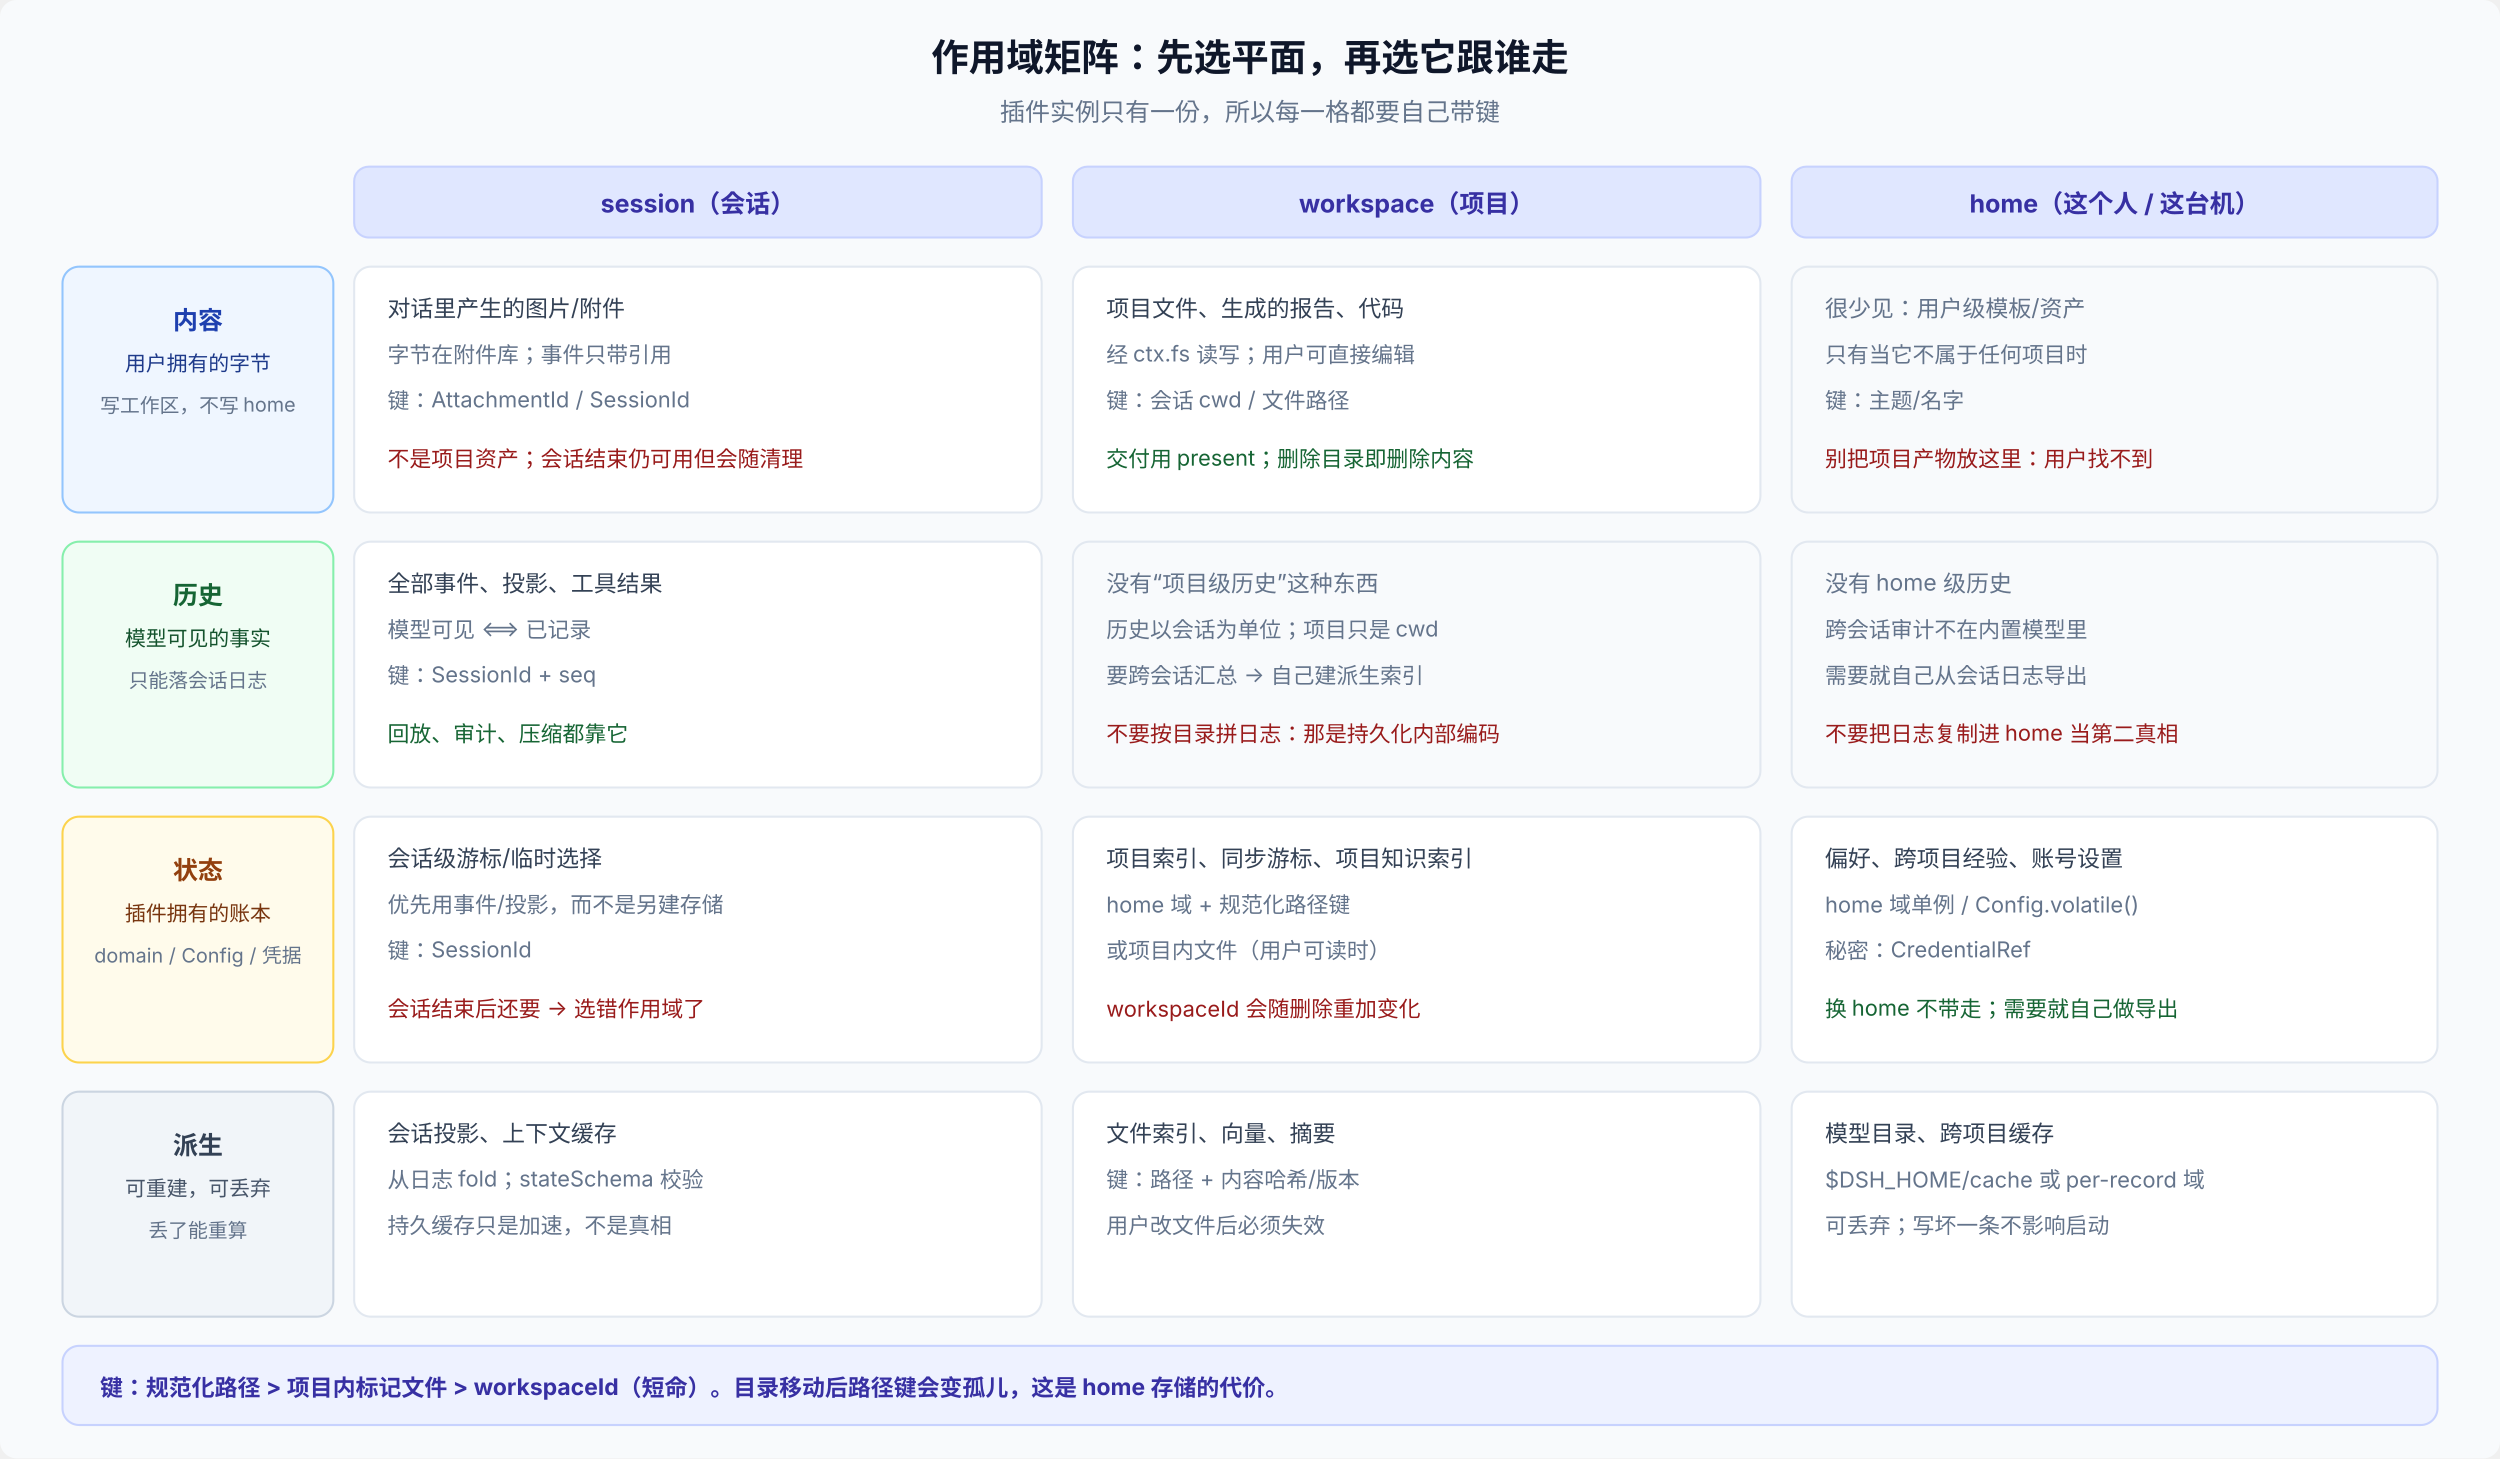
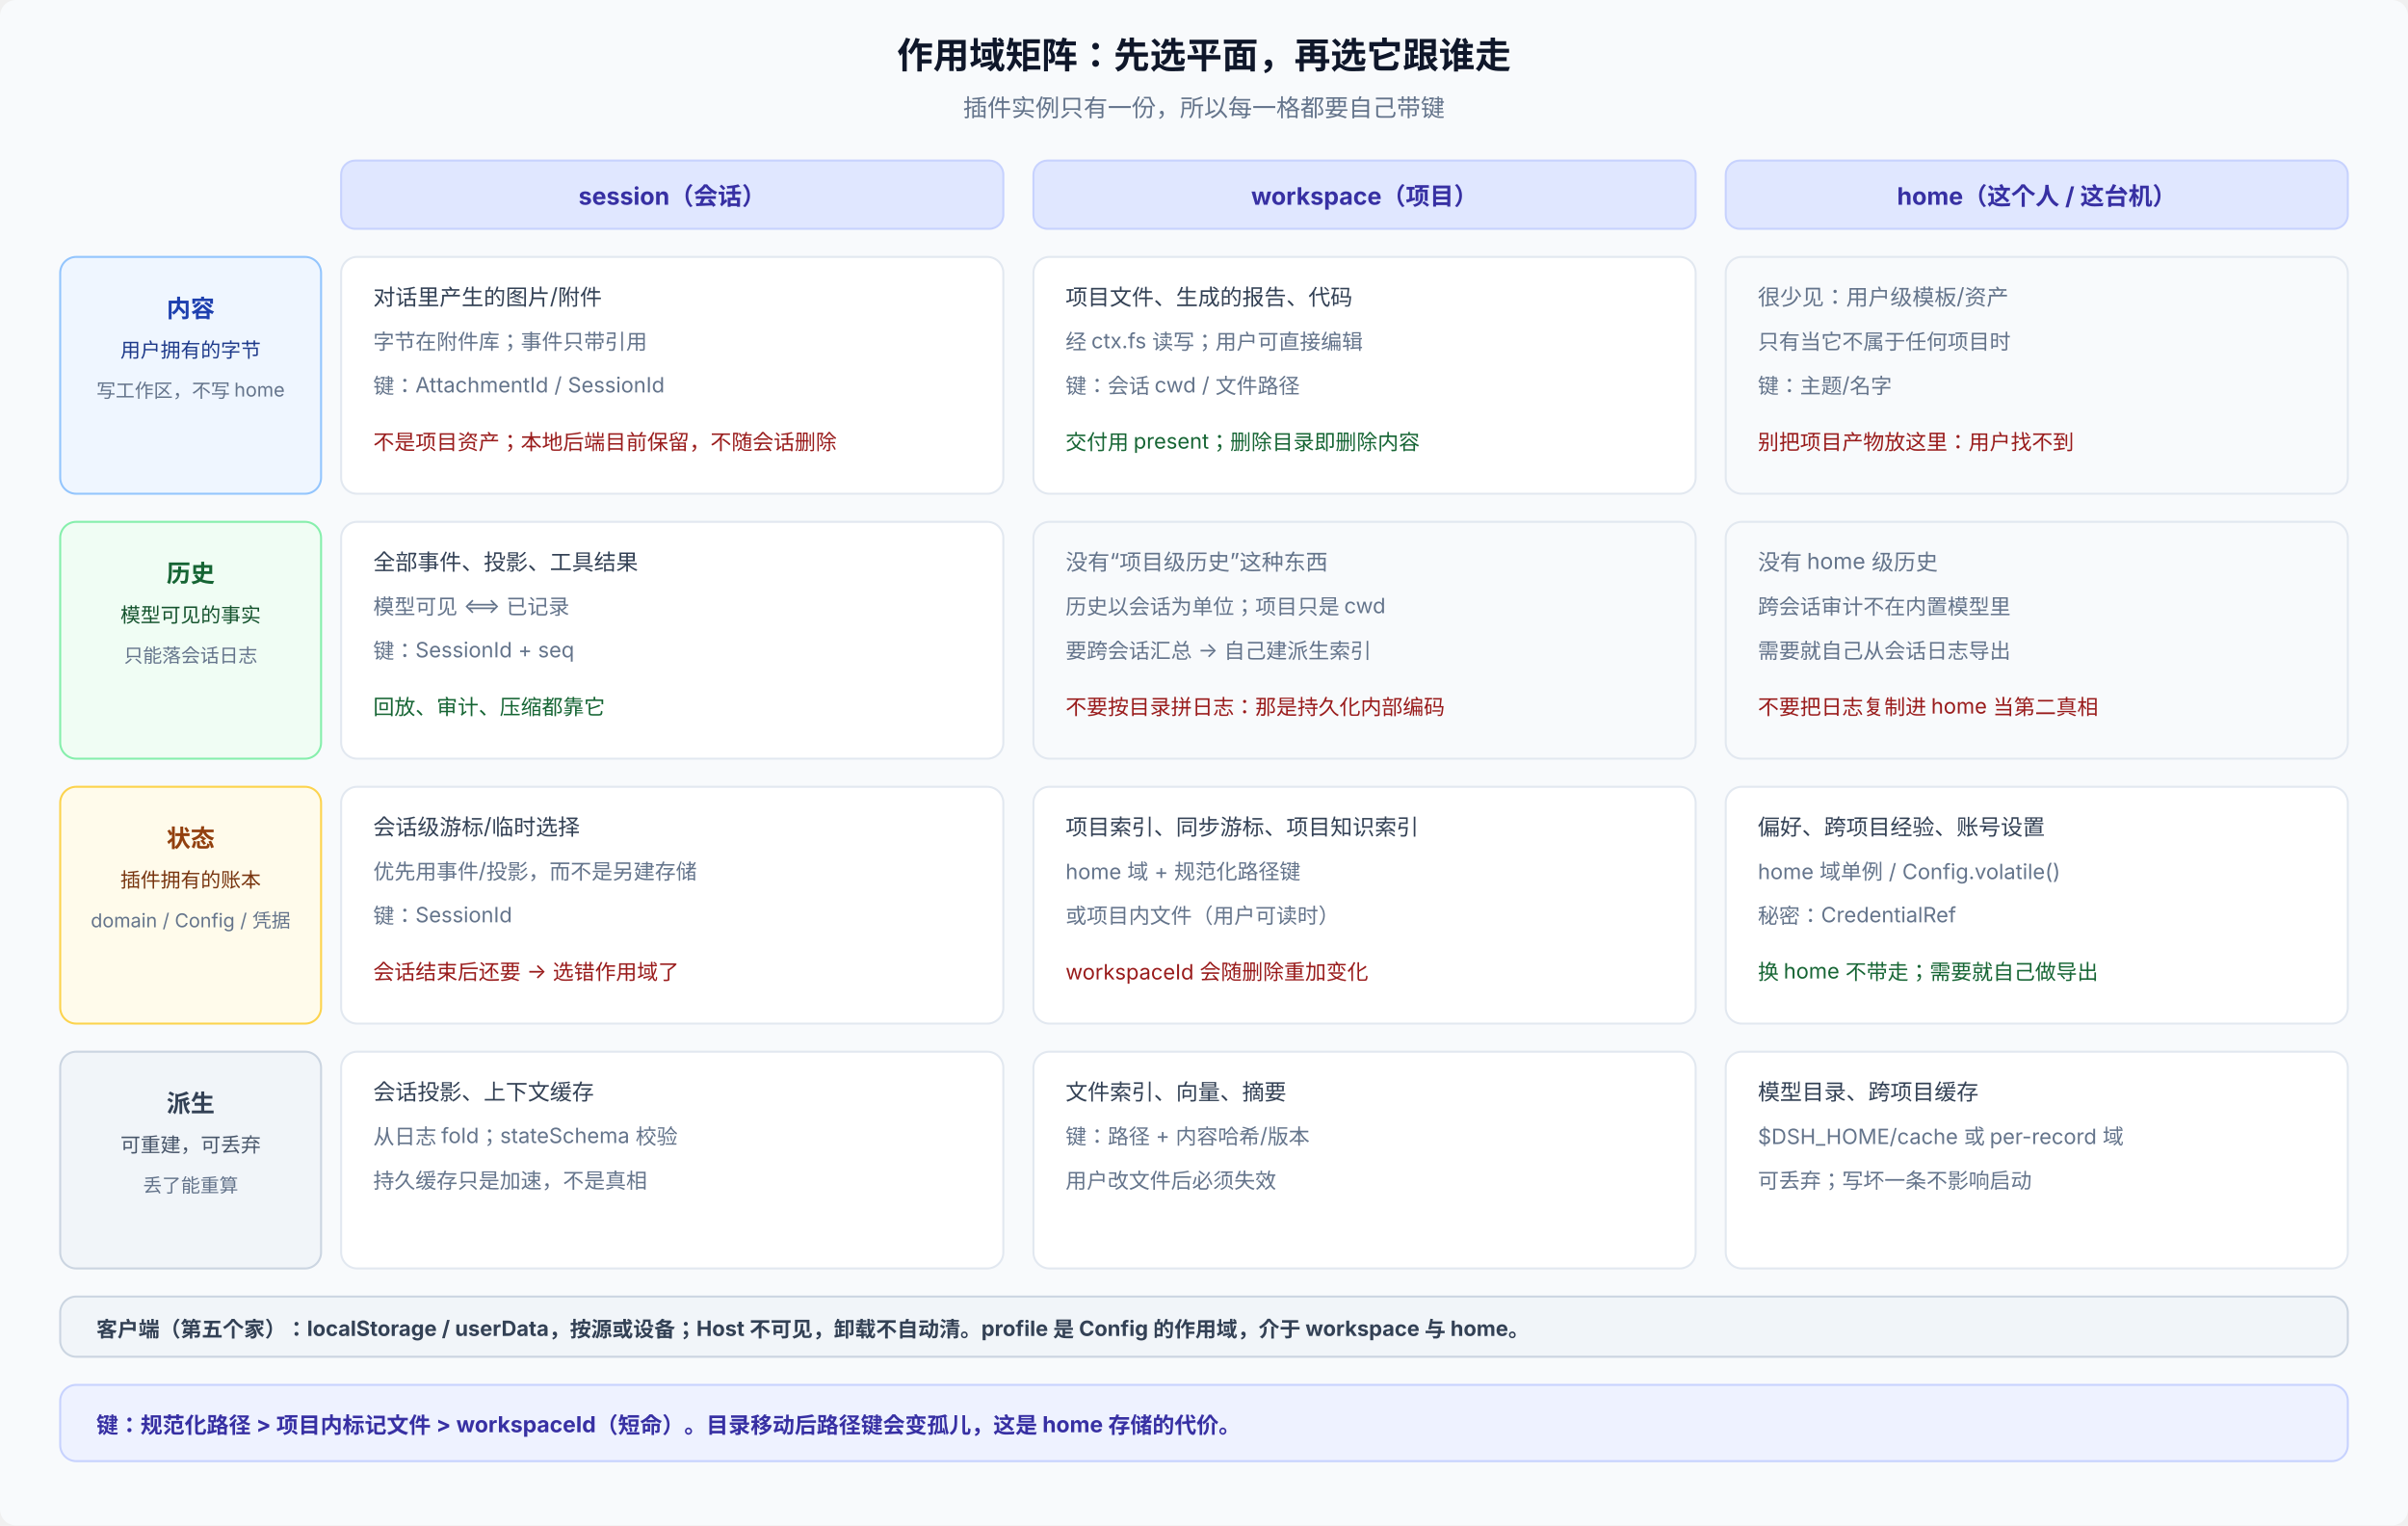
- <svg xmlns="http://www.w3.org/2000/svg" viewBox="0 0 1200 700" width="1200" height="700" font-family="system-ui, -apple-system, 'PingFang SC', 'Noto Sans SC', sans-serif" font-size="12">
-   <rect width="1200" height="700" rx="8" fill="#f8fafc" />
+ <svg xmlns="http://www.w3.org/2000/svg" viewBox="0 0 1200 760" width="1200" height="760" font-family="system-ui, -apple-system, 'PingFang SC', 'Noto Sans SC', sans-serif" font-size="12">
+   <rect width="1200" height="760" rx="8" fill="#f8fafc" />
  <text x="600" y="34" text-anchor="middle" font-size="18" font-weight="700" fill="#0f172a">作用域矩阵：先选平面，再选它跟谁走</text>
  <text x="600" y="58" text-anchor="middle" fill="#64748b">插件实例只有一份，所以每一格都要自己带键</text>
  <rect x="170" y="80" width="330" height="34" rx="7" fill="#e0e7ff" stroke="#c7d2fe" />
  <text x="335" y="102" text-anchor="middle" font-size="12" font-weight="700" fill="#3730a3">session（会话）</text>
  <rect x="515" y="80" width="330" height="34" rx="7" fill="#e0e7ff" stroke="#c7d2fe" />
  <text x="680" y="102" text-anchor="middle" font-size="12" font-weight="700" fill="#3730a3">workspace（项目）</text>
  <rect x="860" y="80" width="310" height="34" rx="7" fill="#e0e7ff" stroke="#c7d2fe" />
  <text x="1015" y="102" text-anchor="middle" font-size="12" font-weight="700" fill="#3730a3">home（这个人 / 这台机）</text>
  <rect x="30" y="128" width="130" height="118" rx="8" fill="#eff6ff" stroke="#93c5fd" />
  <text x="95" y="158" text-anchor="middle" font-size="12" font-weight="700" fill="#1e40af">内容</text>
  <text x="95" y="178" text-anchor="middle" font-size="10" fill="#1e3a8a">用户拥有的字节</text>
  <text x="95" y="198" text-anchor="middle" font-size="9.5" fill="#64748b">写工作区，不写 home</text>
  <rect x="170" y="128" width="330" height="118" rx="8" fill="#ffffff" stroke="#e2e8f0" />
  <text x="186" y="152" font-size="11" fill="#334155">对话里产生的图片/附件</text>
  <text x="186" y="174" font-size="10.5" fill="#64748b">字节在附件库；事件只带引用</text>
  <text x="186" y="196" font-size="10.5" fill="#64748b">键：AttachmentId / SessionId</text>
-   <text x="186" y="224" font-size="10.5" fill="#991b1b">不是项目资产；会话结束仍可用但会随清理</text>
+   <text x="186" y="224" font-size="10.5" fill="#991b1b">不是项目资产；本地后端目前保留，不随会话删除</text>
  <rect x="515" y="128" width="330" height="118" rx="8" fill="#ffffff" stroke="#e2e8f0" />
  <text x="531" y="152" font-size="11" fill="#334155">项目文件、生成的报告、代码</text>
  <text x="531" y="174" font-size="10.5" fill="#64748b">经 ctx.fs 读写；用户可直接编辑</text>
  <text x="531" y="196" font-size="10.5" fill="#64748b">键：会话 cwd / 文件路径</text>
  <text x="531" y="224" font-size="10.5" fill="#166534">交付用 present；删除目录即删除内容</text>
  <rect x="860" y="128" width="310" height="118" rx="8" fill="#f8fafc" stroke="#e2e8f0" />
  <text x="876" y="152" font-size="11" fill="#64748b">很少见：用户级模板/资产</text>
  <text x="876" y="174" font-size="10.5" fill="#64748b">只有当它不属于任何项目时</text>
  <text x="876" y="196" font-size="10.5" fill="#64748b">键：主题/名字</text>
  <text x="876" y="224" font-size="10.5" fill="#991b1b">别把项目产物放这里：用户找不到</text>
  <rect x="30" y="260" width="130" height="118" rx="8" fill="#f0fdf4" stroke="#86efac" />
  <text x="95" y="290" text-anchor="middle" font-size="12" font-weight="700" fill="#166534">历史</text>
  <text x="95" y="310" text-anchor="middle" font-size="10" fill="#14532d">模型可见的事实</text>
  <text x="95" y="330" text-anchor="middle" font-size="9.5" fill="#64748b">只能落会话日志</text>
  <rect x="170" y="260" width="330" height="118" rx="8" fill="#ffffff" stroke="#e2e8f0" />
  <text x="186" y="284" font-size="11" fill="#334155">全部事件、投影、工具结果</text>
  <text x="186" y="306" font-size="10.5" fill="#64748b">模型可见 ⟺ 已记录</text>
  <text x="186" y="328" font-size="10.5" fill="#64748b">键：SessionId + seq</text>
  <text x="186" y="356" font-size="10.5" fill="#166534">回放、审计、压缩都靠它</text>
  <rect x="515" y="260" width="330" height="118" rx="8" fill="#f8fafc" stroke="#e2e8f0" />
  <text x="531" y="284" font-size="11" fill="#64748b">没有“项目级历史”这种东西</text>
  <text x="531" y="306" font-size="10.5" fill="#64748b">历史以会话为单位；项目只是 cwd</text>
  <text x="531" y="328" font-size="10.5" fill="#64748b">要跨会话汇总 → 自己建派生索引</text>
  <text x="531" y="356" font-size="10.5" fill="#991b1b">不要按目录拼日志：那是持久化内部编码</text>
  <rect x="860" y="260" width="310" height="118" rx="8" fill="#f8fafc" stroke="#e2e8f0" />
  <text x="876" y="284" font-size="11" fill="#64748b">没有 home 级历史</text>
  <text x="876" y="306" font-size="10.5" fill="#64748b">跨会话审计不在内置模型里</text>
  <text x="876" y="328" font-size="10.5" fill="#64748b">需要就自己从会话日志导出</text>
  <text x="876" y="356" font-size="10.5" fill="#991b1b">不要把日志复制进 home 当第二真相</text>
  <rect x="30" y="392" width="130" height="118" rx="8" fill="#fffbeb" stroke="#fcd34d" />
  <text x="95" y="422" text-anchor="middle" font-size="12" font-weight="700" fill="#92400e">状态</text>
  <text x="95" y="442" text-anchor="middle" font-size="10" fill="#78350f">插件拥有的账本</text>
  <text x="95" y="462" text-anchor="middle" font-size="9.5" fill="#64748b">domain / Config / 凭据</text>
  <rect x="170" y="392" width="330" height="118" rx="8" fill="#ffffff" stroke="#e2e8f0" />
  <text x="186" y="416" font-size="11" fill="#334155">会话级游标/临时选择</text>
  <text x="186" y="438" font-size="10.5" fill="#64748b">优先用事件/投影，而不是另建存储</text>
  <text x="186" y="460" font-size="10.5" fill="#64748b">键：SessionId</text>
  <text x="186" y="488" font-size="10.5" fill="#991b1b">会话结束后还要 → 选错作用域了</text>
  <rect x="515" y="392" width="330" height="118" rx="8" fill="#ffffff" stroke="#e2e8f0" />
  <text x="531" y="416" font-size="11" fill="#334155">项目索引、同步游标、项目知识索引</text>
  <text x="531" y="438" font-size="10.5" fill="#64748b">home 域 + 规范化路径键</text>
  <text x="531" y="460" font-size="10.5" fill="#64748b">或项目内文件（用户可读时）</text>
  <text x="531" y="488" font-size="10.5" fill="#991b1b">workspaceId 会随删除重加变化</text>
  <rect x="860" y="392" width="310" height="118" rx="8" fill="#ffffff" stroke="#e2e8f0" />
  <text x="876" y="416" font-size="11" fill="#334155">偏好、跨项目经验、账号设置</text>
  <text x="876" y="438" font-size="10.5" fill="#64748b">home 域单例 / Config.volatile()</text>
  <text x="876" y="460" font-size="10.5" fill="#64748b">秘密：CredentialRef</text>
  <text x="876" y="488" font-size="10.5" fill="#166534">换 home 不带走；需要就自己做导出</text>
  <rect x="30" y="524" width="130" height="108" rx="8" fill="#f1f5f9" stroke="#cbd5e1" />
  <text x="95" y="554" text-anchor="middle" font-size="12" font-weight="700" fill="#334155">派生</text>
  <text x="95" y="574" text-anchor="middle" font-size="10" fill="#475569">可重建，可丢弃</text>
  <text x="95" y="594" text-anchor="middle" font-size="9.5" fill="#64748b">丢了能重算</text>
  <rect x="170" y="524" width="330" height="108" rx="8" fill="#ffffff" stroke="#e2e8f0" />
  <text x="186" y="548" font-size="11" fill="#334155">会话投影、上下文缓存</text>
  <text x="186" y="570" font-size="10.5" fill="#64748b">从日志 fold；stateSchema 校验</text>
  <text x="186" y="592" font-size="10.5" fill="#64748b">持久缓存只是加速，不是真相</text>
  <rect x="515" y="524" width="330" height="108" rx="8" fill="#ffffff" stroke="#e2e8f0" />
  <text x="531" y="548" font-size="11" fill="#334155">文件索引、向量、摘要</text>
  <text x="531" y="570" font-size="10.5" fill="#64748b">键：路径 + 内容哈希/版本</text>
  <text x="531" y="592" font-size="10.5" fill="#64748b">用户改文件后必须失效</text>
  <rect x="860" y="524" width="310" height="108" rx="8" fill="#ffffff" stroke="#e2e8f0" />
  <text x="876" y="548" font-size="11" fill="#334155">模型目录、跨项目缓存</text>
  <text x="876" y="570" font-size="10.5" fill="#64748b">$DSH_HOME/cache 或 per-record 域</text>
  <text x="876" y="592" font-size="10.5" fill="#64748b">可丢弃；写坏一条不影响启动</text>
-   <rect x="30" y="646" width="1140" height="38" rx="8" fill="#eef2ff" stroke="#c7d2fe" />
-   <text x="48" y="670" fill="#3730a3" font-size="11" font-weight="700">键：规范化路径 &gt; 项目内标记文件 &gt; workspaceId（短命）。目录移动后路径键会变孤儿，这是 home 存储的代价。</text>
+   <rect x="30" y="646" width="1140" height="30" rx="8" fill="#f1f5f9" stroke="#cbd5e1" />
+   <text x="48" y="666" fill="#334155" font-size="10.5" font-weight="700">客户端（第五个家）：localStorage / userData，按源或设备；Host 不可见，卸载不自动清。profile 是 Config 的作用域，介于 workspace 与 home。</text>
+   <rect x="30" y="690" width="1140" height="38" rx="8" fill="#eef2ff" stroke="#c7d2fe" />
+   <text x="48" y="714" fill="#3730a3" font-size="11" font-weight="700">键：规范化路径 &gt; 项目内标记文件 &gt; workspaceId（短命）。目录移动后路径键会变孤儿，这是 home 存储的代价。</text>
</svg>
